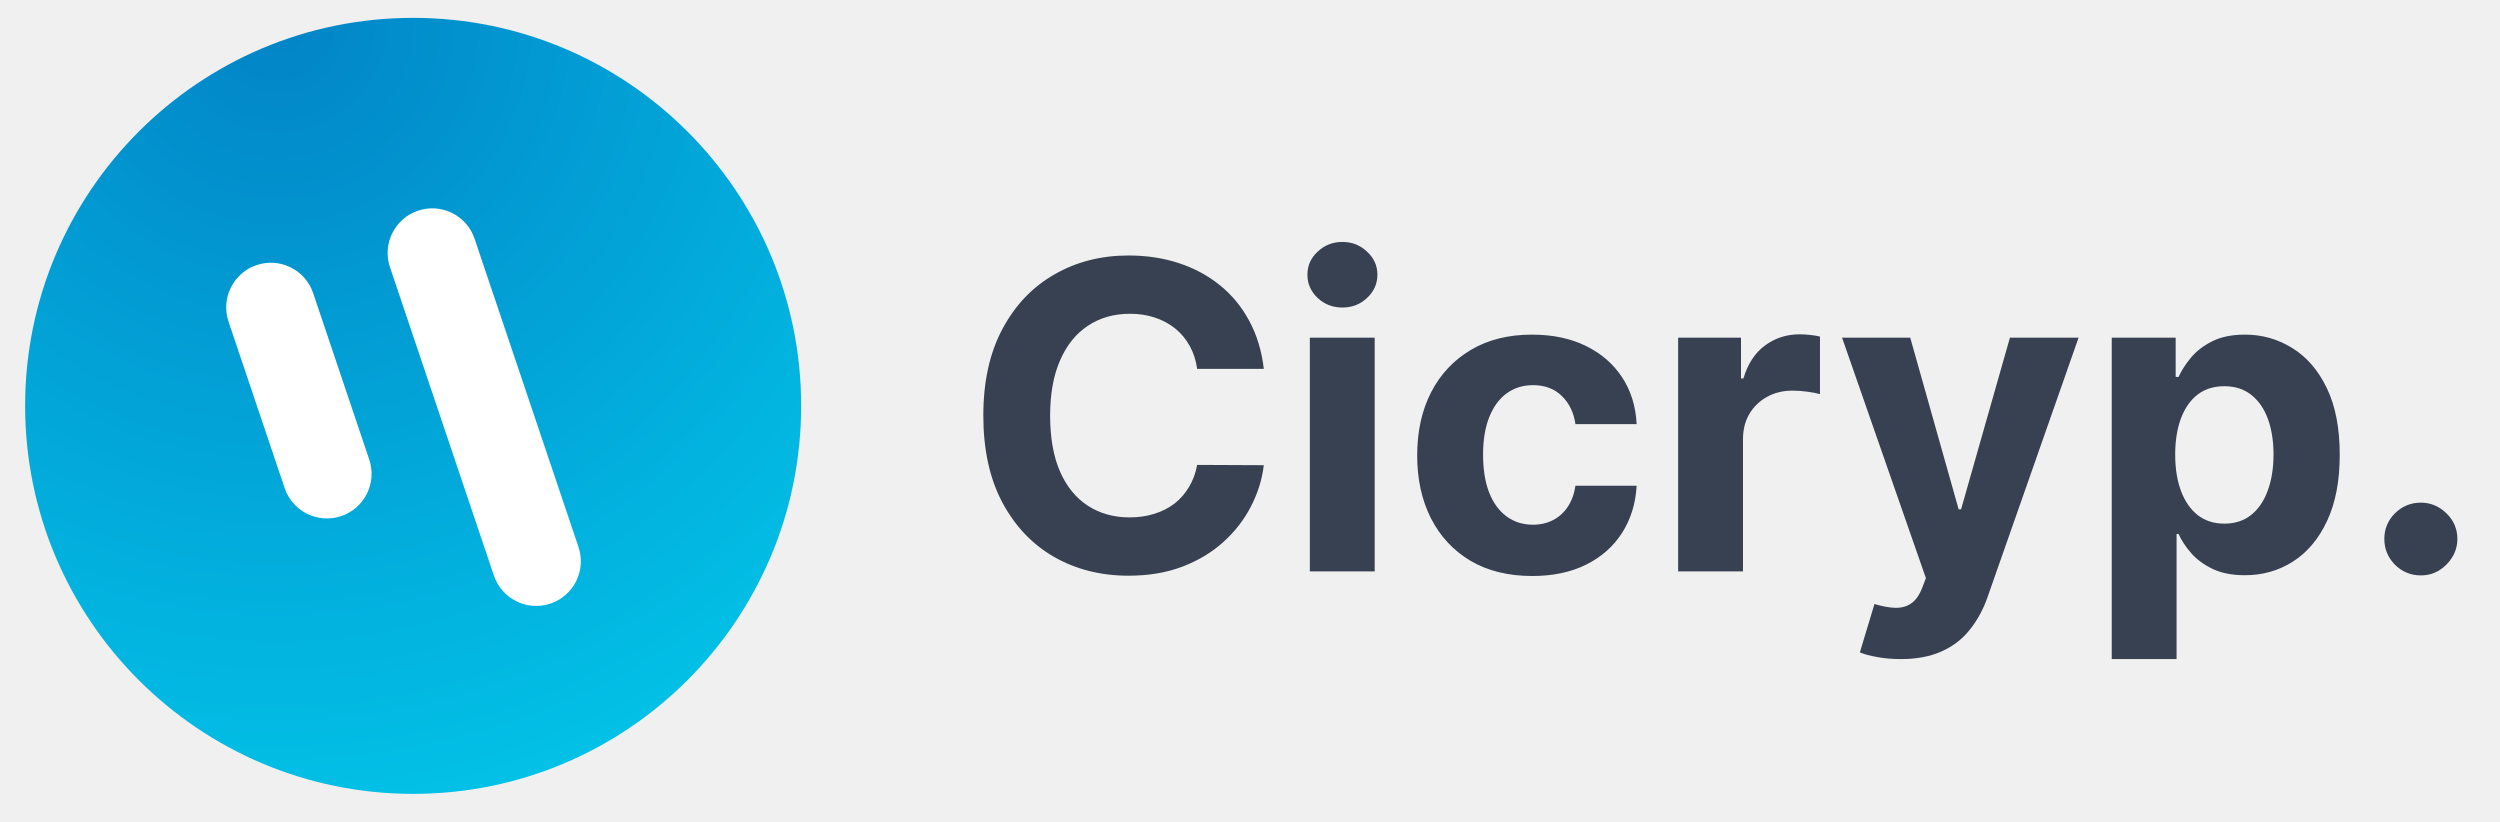
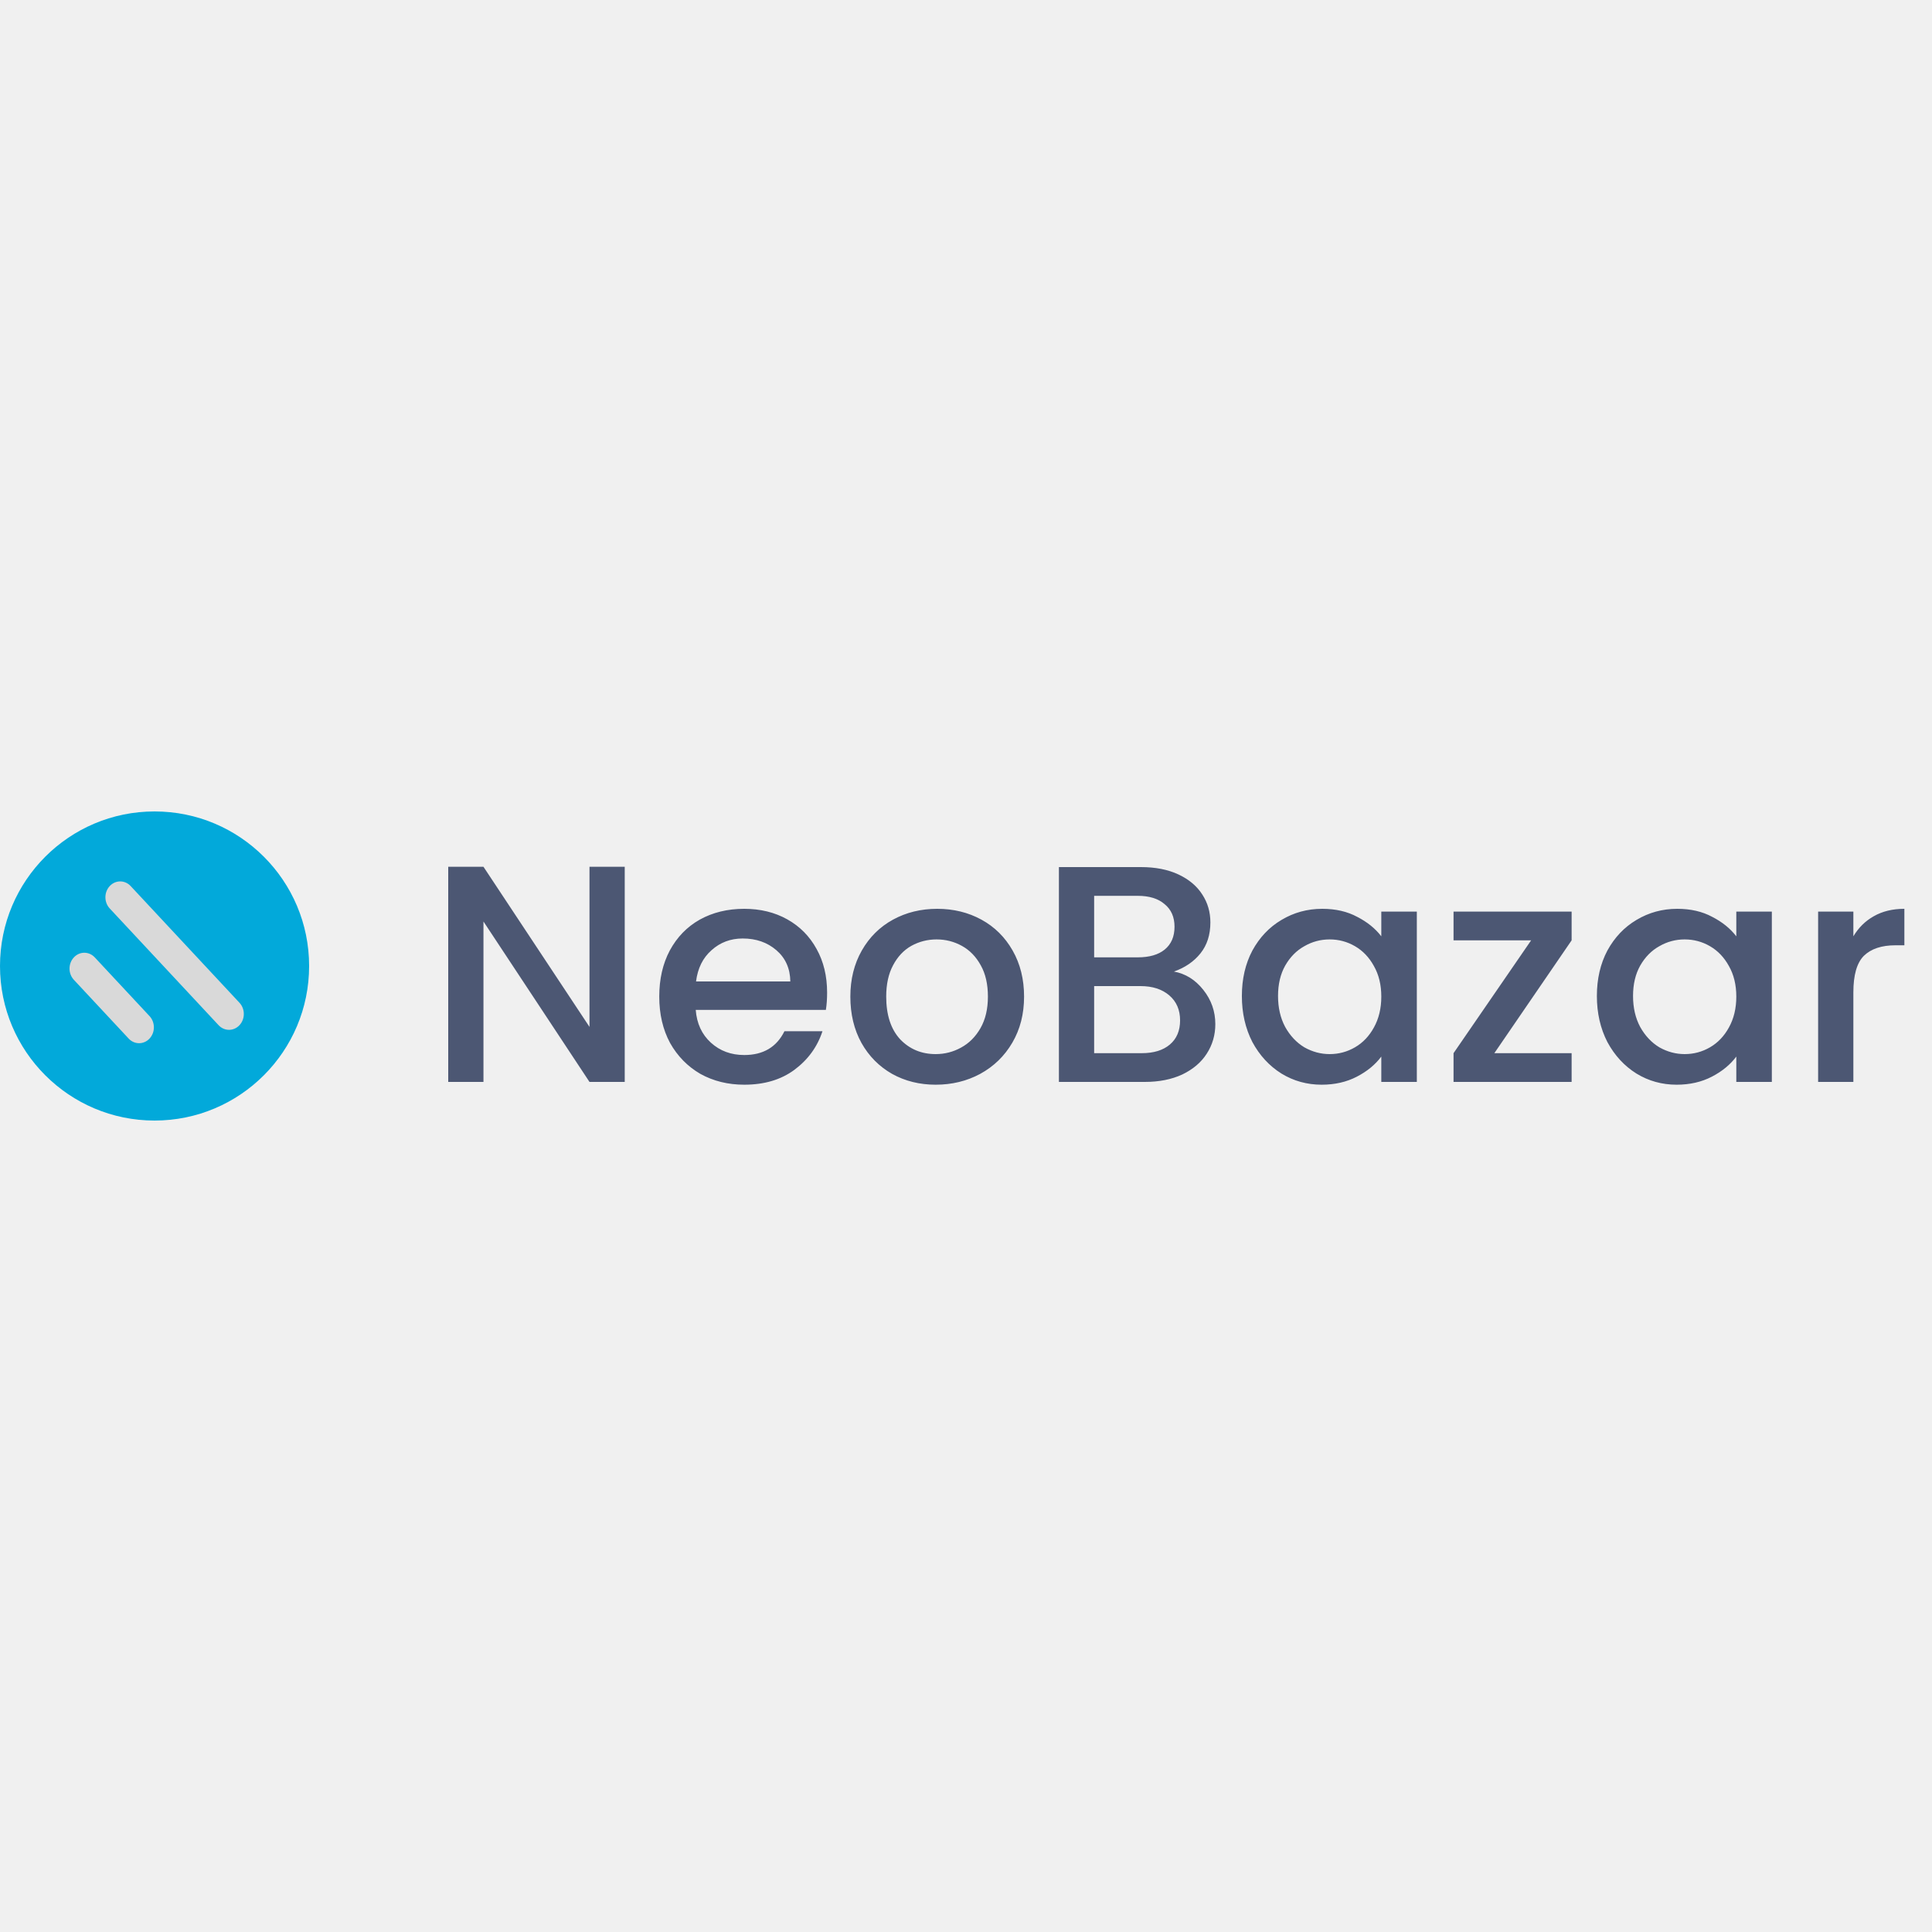
- <svg xmlns="http://www.w3.org/2000/svg" width="140" height="46" viewBox="0 0 140 46" fill="none">
-   <g clip-path="url(#clip0_1_1634)">
-     <path d="M44.864 22.728C44.864 34.722 35.13 44.457 23.136 44.457C11.142 44.457 1.407 34.722 1.407 22.728C1.407 10.734 11.142 1 23.136 1C35.13 1 44.864 10.734 44.864 22.728Z" fill="url(#paint0_radial_1_1634)" />
-     <rect x="21.04" y="12.597" width="5" height="23.219" rx="2.5" transform="rotate(-18.6278 21.0398 12.5972)" fill="white" />
-     <rect x="12" y="15.644" width="5" height="14.834" rx="2.5" transform="rotate(-18.6278 12 15.6443)" fill="white" />
-     <path d="M70.773 20.656H67.04C66.972 20.173 66.833 19.744 66.623 19.369C66.412 18.989 66.142 18.665 65.813 18.398C65.483 18.131 65.103 17.926 64.671 17.784C64.245 17.642 63.782 17.571 63.282 17.571C62.378 17.571 61.591 17.796 60.921 18.244C60.25 18.688 59.73 19.335 59.361 20.188C58.992 21.034 58.807 22.062 58.807 23.273C58.807 24.517 58.992 25.562 59.361 26.409C59.736 27.256 60.259 27.895 60.929 28.327C61.6 28.759 62.375 28.974 63.256 28.974C63.75 28.974 64.208 28.909 64.628 28.778C65.054 28.648 65.432 28.457 65.762 28.207C66.091 27.952 66.364 27.642 66.58 27.278C66.802 26.915 66.955 26.5 67.04 26.034L70.773 26.051C70.677 26.852 70.435 27.625 70.049 28.369C69.668 29.108 69.154 29.77 68.506 30.355C67.864 30.935 67.097 31.395 66.205 31.736C65.319 32.071 64.316 32.239 63.196 32.239C61.64 32.239 60.248 31.886 59.02 31.182C57.799 30.477 56.833 29.457 56.123 28.122C55.418 26.787 55.066 25.171 55.066 23.273C55.066 21.369 55.424 19.75 56.14 18.415C56.855 17.079 57.827 16.062 59.054 15.364C60.282 14.659 61.662 14.307 63.196 14.307C64.208 14.307 65.145 14.449 66.009 14.733C66.878 15.017 67.648 15.432 68.319 15.977C68.989 16.517 69.534 17.179 69.955 17.963C70.381 18.747 70.654 19.645 70.773 20.656ZM73.351 32V18.909H76.982V32H73.351ZM75.175 17.222C74.635 17.222 74.172 17.043 73.786 16.685C73.405 16.321 73.215 15.886 73.215 15.381C73.215 14.881 73.405 14.452 73.786 14.094C74.172 13.73 74.635 13.548 75.175 13.548C75.715 13.548 76.175 13.73 76.556 14.094C76.942 14.452 77.135 14.881 77.135 15.381C77.135 15.886 76.942 16.321 76.556 16.685C76.175 17.043 75.715 17.222 75.175 17.222ZM85.805 32.256C84.464 32.256 83.311 31.972 82.345 31.403C81.385 30.829 80.646 30.034 80.129 29.017C79.618 28 79.362 26.829 79.362 25.506C79.362 24.165 79.62 22.989 80.137 21.977C80.66 20.96 81.402 20.168 82.362 19.599C83.322 19.026 84.464 18.739 85.788 18.739C86.93 18.739 87.93 18.946 88.788 19.361C89.646 19.776 90.325 20.358 90.825 21.108C91.325 21.858 91.6 22.739 91.652 23.75H88.225C88.129 23.097 87.873 22.571 87.459 22.173C87.049 21.77 86.512 21.568 85.848 21.568C85.285 21.568 84.794 21.722 84.373 22.028C83.959 22.329 83.635 22.77 83.402 23.349C83.169 23.929 83.052 24.631 83.052 25.454C83.052 26.29 83.166 27 83.393 27.585C83.626 28.171 83.953 28.616 84.373 28.923C84.794 29.23 85.285 29.384 85.848 29.384C86.262 29.384 86.635 29.298 86.964 29.128C87.299 28.957 87.575 28.71 87.791 28.386C88.012 28.057 88.157 27.662 88.225 27.202H91.652C91.595 28.202 91.322 29.082 90.834 29.844C90.35 30.599 89.683 31.19 88.831 31.616C87.978 32.043 86.97 32.256 85.805 32.256ZM93.976 32V18.909H97.496V21.193H97.632C97.871 20.381 98.272 19.767 98.834 19.352C99.397 18.932 100.044 18.722 100.777 18.722C100.959 18.722 101.155 18.733 101.365 18.756C101.576 18.778 101.76 18.81 101.919 18.849V22.071C101.749 22.02 101.513 21.974 101.212 21.935C100.911 21.895 100.635 21.875 100.385 21.875C99.851 21.875 99.374 21.991 98.954 22.224C98.539 22.452 98.209 22.77 97.965 23.179C97.726 23.588 97.607 24.06 97.607 24.594V32H93.976ZM106.436 36.909C105.976 36.909 105.544 36.872 105.141 36.798C104.743 36.73 104.414 36.642 104.152 36.534L104.971 33.824C105.397 33.955 105.78 34.026 106.121 34.037C106.468 34.048 106.766 33.969 107.016 33.798C107.272 33.628 107.479 33.338 107.638 32.929L107.851 32.375L103.155 18.909H106.973L109.684 28.523H109.82L112.556 18.909H116.4L111.311 33.415C111.067 34.119 110.735 34.733 110.314 35.256C109.9 35.784 109.374 36.19 108.738 36.474C108.101 36.764 107.334 36.909 106.436 36.909ZM118.257 36.909V18.909H121.837V21.108H121.999C122.158 20.756 122.388 20.398 122.689 20.034C122.996 19.665 123.394 19.358 123.882 19.114C124.377 18.864 124.99 18.739 125.723 18.739C126.678 18.739 127.559 18.989 128.365 19.489C129.172 19.983 129.817 20.73 130.3 21.73C130.783 22.724 131.025 23.972 131.025 25.472C131.025 26.932 130.789 28.165 130.317 29.171C129.851 30.171 129.215 30.929 128.408 31.446C127.607 31.957 126.709 32.213 125.715 32.213C125.01 32.213 124.411 32.097 123.917 31.864C123.428 31.631 123.027 31.338 122.715 30.986C122.402 30.628 122.164 30.267 121.999 29.903H121.888V36.909H118.257ZM121.811 25.454C121.811 26.233 121.919 26.912 122.135 27.491C122.351 28.071 122.664 28.523 123.073 28.847C123.482 29.165 123.979 29.324 124.564 29.324C125.155 29.324 125.655 29.162 126.064 28.838C126.473 28.509 126.783 28.054 126.993 27.474C127.209 26.889 127.317 26.216 127.317 25.454C127.317 24.699 127.212 24.034 127.002 23.46C126.792 22.886 126.482 22.438 126.073 22.114C125.664 21.79 125.161 21.628 124.564 21.628C123.973 21.628 123.473 21.784 123.064 22.097C122.661 22.409 122.351 22.852 122.135 23.426C121.919 24 121.811 24.676 121.811 25.454ZM135.567 32.222C135.005 32.222 134.522 32.023 134.118 31.625C133.721 31.222 133.522 30.739 133.522 30.176C133.522 29.619 133.721 29.142 134.118 28.744C134.522 28.347 135.005 28.148 135.567 28.148C136.113 28.148 136.59 28.347 136.999 28.744C137.408 29.142 137.613 29.619 137.613 30.176C137.613 30.551 137.516 30.895 137.323 31.207C137.135 31.514 136.888 31.761 136.581 31.949C136.275 32.131 135.936 32.222 135.567 32.222Z" fill="#374151" />
-   </g>
-   <defs>
-     <radialGradient id="paint0_radial_1_1634" cx="0" cy="0" r="1" gradientUnits="userSpaceOnUse" gradientTransform="translate(15.5 1) rotate(71.3377) scale(79.69)">
-       <stop stop-color="#0284C7" />
-       <stop offset="1" stop-color="#02F0FF" />
-     </radialGradient>
-     <clipPath id="clip0_1_1634">
-       <rect width="139" height="46" fill="white" transform="translate(0.5)" />
-     </clipPath>
-   </defs>
+ <svg xmlns="http://www.w3.org/2000/svg" width="100" height="100" viewBox="0 0 100 100" fill="none">
+   <path d="M32.336 56H30.512L25.024 47.696V56H23.2V44.864H25.024L30.512 53.152V44.864H32.336V56ZM42.811 51.376C42.811 51.707 42.79 52.005 42.747 52.272H36.011C36.065 52.976 36.326 53.541 36.795 53.968C37.265 54.395 37.841 54.608 38.523 54.608C39.505 54.608 40.198 54.197 40.603 53.376H42.571C42.305 54.187 41.819 54.853 41.115 55.376C40.422 55.888 39.558 56.144 38.523 56.144C37.681 56.144 36.923 55.957 36.251 55.584C35.59 55.2 35.067 54.667 34.683 53.984C34.31 53.291 34.123 52.491 34.123 51.584C34.123 50.677 34.305 49.883 34.667 49.2C35.041 48.507 35.558 47.973 36.219 47.6C36.891 47.227 37.659 47.04 38.523 47.04C39.355 47.04 40.097 47.221 40.747 47.584C41.398 47.947 41.905 48.459 42.267 49.12C42.63 49.771 42.811 50.523 42.811 51.376ZM40.907 50.8C40.897 50.128 40.657 49.589 40.187 49.184C39.718 48.779 39.137 48.576 38.443 48.576C37.814 48.576 37.275 48.779 36.827 49.184C36.379 49.579 36.113 50.117 36.027 50.8H40.907ZM48.43 56.144C47.598 56.144 46.846 55.957 46.174 55.584C45.502 55.2 44.974 54.667 44.59 53.984C44.206 53.291 44.014 52.491 44.014 51.584C44.014 50.688 44.212 49.893 44.606 49.2C45.001 48.507 45.54 47.973 46.222 47.6C46.905 47.227 47.668 47.04 48.51 47.04C49.353 47.04 50.116 47.227 50.798 47.6C51.481 47.973 52.02 48.507 52.414 49.2C52.809 49.893 53.006 50.688 53.006 51.584C53.006 52.48 52.804 53.275 52.398 53.968C51.993 54.661 51.438 55.2 50.734 55.584C50.041 55.957 49.273 56.144 48.43 56.144ZM48.43 54.56C48.9 54.56 49.337 54.448 49.742 54.224C50.158 54 50.494 53.664 50.75 53.216C51.006 52.768 51.134 52.224 51.134 51.584C51.134 50.944 51.012 50.405 50.766 49.968C50.521 49.52 50.196 49.184 49.79 48.96C49.385 48.736 48.948 48.624 48.478 48.624C48.009 48.624 47.572 48.736 47.166 48.96C46.772 49.184 46.457 49.52 46.222 49.968C45.988 50.405 45.87 50.944 45.87 51.584C45.87 52.533 46.11 53.269 46.59 53.792C47.081 54.304 47.694 54.56 48.43 54.56ZM60.761 50.288C61.359 50.395 61.865 50.709 62.281 51.232C62.697 51.755 62.905 52.347 62.905 53.008C62.905 53.573 62.756 54.085 62.457 54.544C62.169 54.992 61.748 55.349 61.193 55.616C60.639 55.872 59.993 56 59.257 56H54.809V44.88H59.049C59.807 44.88 60.457 45.008 61.001 45.264C61.545 45.52 61.956 45.867 62.233 46.304C62.511 46.731 62.649 47.211 62.649 47.744C62.649 48.384 62.479 48.917 62.137 49.344C61.796 49.771 61.337 50.085 60.761 50.288ZM56.633 49.552H58.889C59.487 49.552 59.951 49.419 60.281 49.152C60.623 48.875 60.793 48.48 60.793 47.968C60.793 47.467 60.623 47.077 60.281 46.8C59.951 46.512 59.487 46.368 58.889 46.368H56.633V49.552ZM59.097 54.512C59.716 54.512 60.201 54.363 60.553 54.064C60.905 53.765 61.081 53.349 61.081 52.816C61.081 52.272 60.895 51.84 60.521 51.52C60.148 51.2 59.652 51.04 59.033 51.04H56.633V54.512H59.097ZM64.279 51.552C64.279 50.667 64.461 49.883 64.823 49.2C65.197 48.517 65.698 47.989 66.328 47.616C66.968 47.232 67.671 47.04 68.439 47.04C69.133 47.04 69.736 47.179 70.248 47.456C70.77 47.723 71.186 48.059 71.496 48.464V47.184H73.335V56H71.496V54.688C71.186 55.104 70.765 55.451 70.231 55.728C69.698 56.005 69.09 56.144 68.407 56.144C67.65 56.144 66.957 55.952 66.328 55.568C65.698 55.173 65.197 54.629 64.823 53.936C64.461 53.232 64.279 52.437 64.279 51.552ZM71.496 51.584C71.496 50.976 71.368 50.448 71.112 50C70.866 49.552 70.541 49.211 70.135 48.976C69.73 48.741 69.293 48.624 68.823 48.624C68.354 48.624 67.917 48.741 67.511 48.976C67.106 49.2 66.775 49.536 66.519 49.984C66.274 50.421 66.151 50.944 66.151 51.552C66.151 52.16 66.274 52.693 66.519 53.152C66.775 53.611 67.106 53.963 67.511 54.208C67.927 54.443 68.365 54.56 68.823 54.56C69.293 54.56 69.73 54.443 70.135 54.208C70.541 53.973 70.866 53.632 71.112 53.184C71.368 52.725 71.496 52.192 71.496 51.584ZM77.347 54.512H81.347V56H75.235V54.512L79.251 48.672H75.235V47.184H81.347V48.672L77.347 54.512ZM82.654 51.552C82.654 50.667 82.836 49.883 83.198 49.2C83.572 48.517 84.073 47.989 84.703 47.616C85.343 47.232 86.046 47.04 86.814 47.04C87.508 47.04 88.111 47.179 88.623 47.456C89.145 47.723 89.561 48.059 89.871 48.464V47.184H91.71V56H89.871V54.688C89.561 55.104 89.14 55.451 88.606 55.728C88.073 56.005 87.465 56.144 86.782 56.144C86.025 56.144 85.332 55.952 84.703 55.568C84.073 55.173 83.572 54.629 83.198 53.936C82.836 53.232 82.654 52.437 82.654 51.552ZM89.871 51.584C89.871 50.976 89.743 50.448 89.487 50C89.241 49.552 88.916 49.211 88.51 48.976C88.105 48.741 87.668 48.624 87.198 48.624C86.729 48.624 86.292 48.741 85.886 48.976C85.481 49.2 85.15 49.536 84.894 49.984C84.649 50.421 84.526 50.944 84.526 51.552C84.526 52.16 84.649 52.693 84.894 53.152C85.15 53.611 85.481 53.963 85.886 54.208C86.302 54.443 86.74 54.56 87.198 54.56C87.668 54.56 88.105 54.443 88.51 54.208C88.916 53.973 89.241 53.632 89.487 53.184C89.743 52.725 89.871 52.192 89.871 51.584ZM95.93 48.464C96.197 48.016 96.549 47.669 96.986 47.424C97.434 47.168 97.962 47.04 98.57 47.04V48.928H98.106C97.392 48.928 96.848 49.109 96.474 49.472C96.112 49.835 95.93 50.464 95.93 51.36V56H94.106V47.184H95.93V48.464Z" fill="#4C5773" />
+   <circle cx="8" cy="50" r="8" fill="#02A9DA" />
+   <rect width="9.846" height="1.587" rx="0.793" transform="matrix(0.681991 0.731361 -0.681991 0.731361 6.22156 45.2818)" fill="#D9D9D9" />
+   <rect width="5.744" height="1.587" rx="0.793" transform="matrix(0.681991 0.731361 -0.681991 0.731361 4.36438 48.9741)" fill="#D9D9D9" />
</svg>
